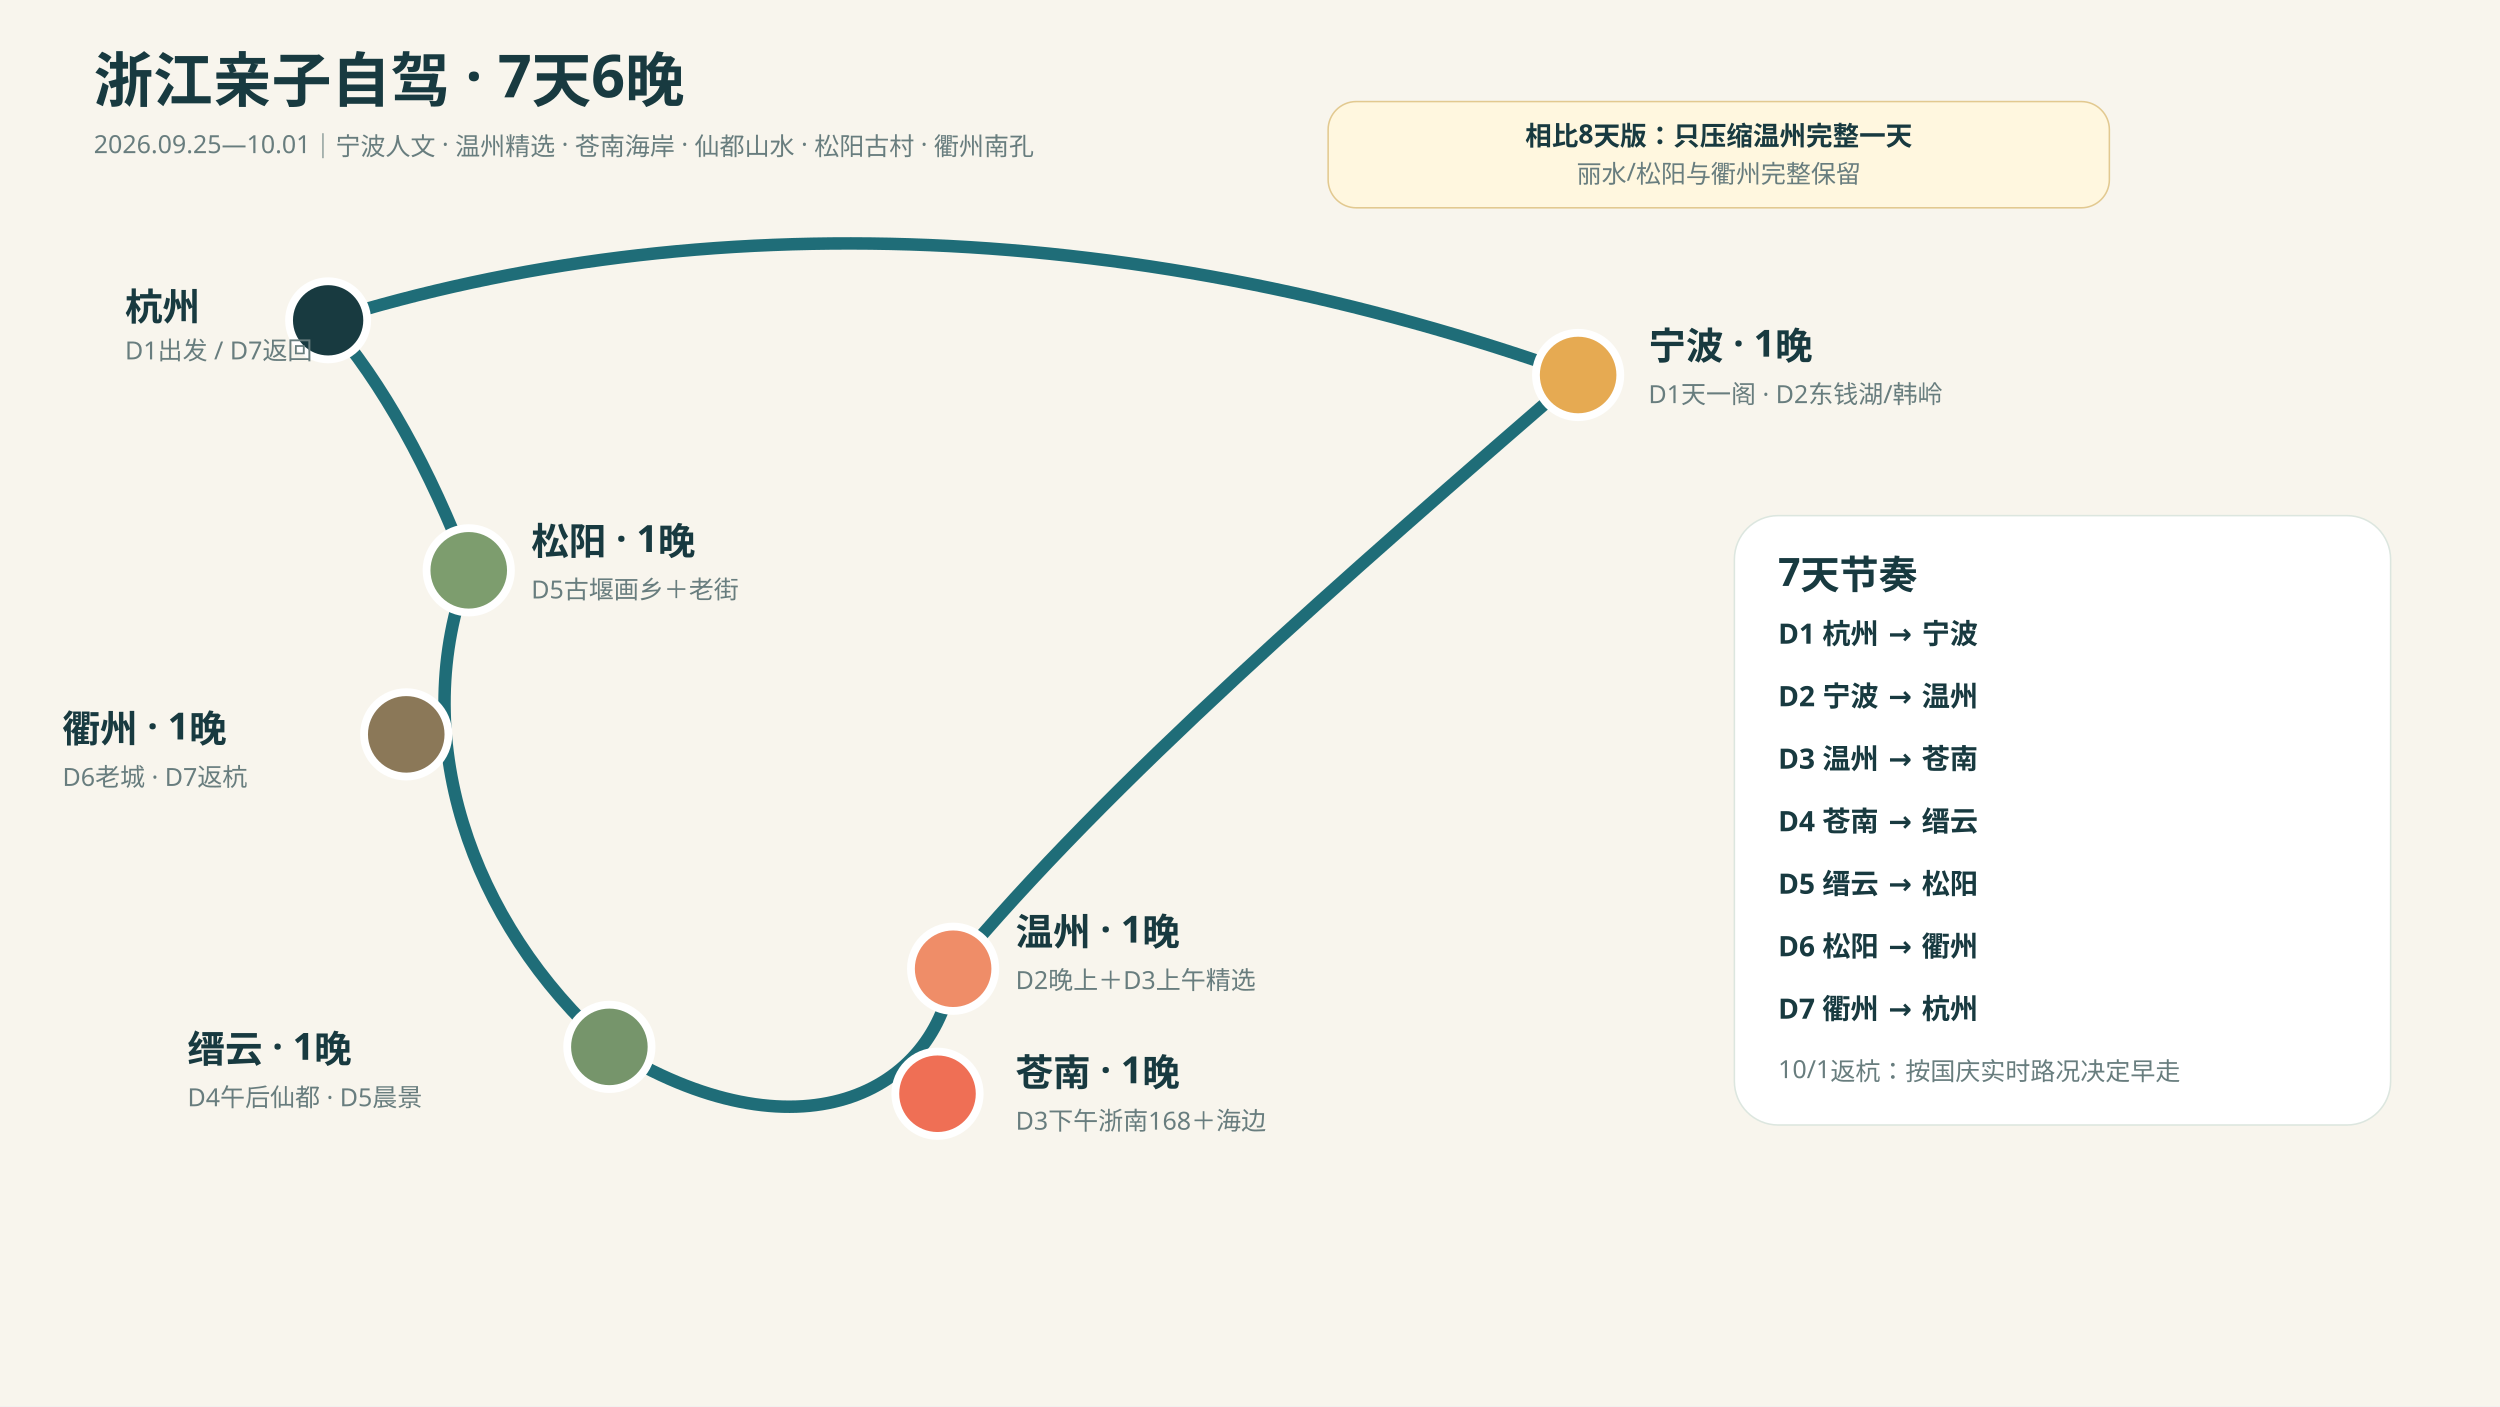
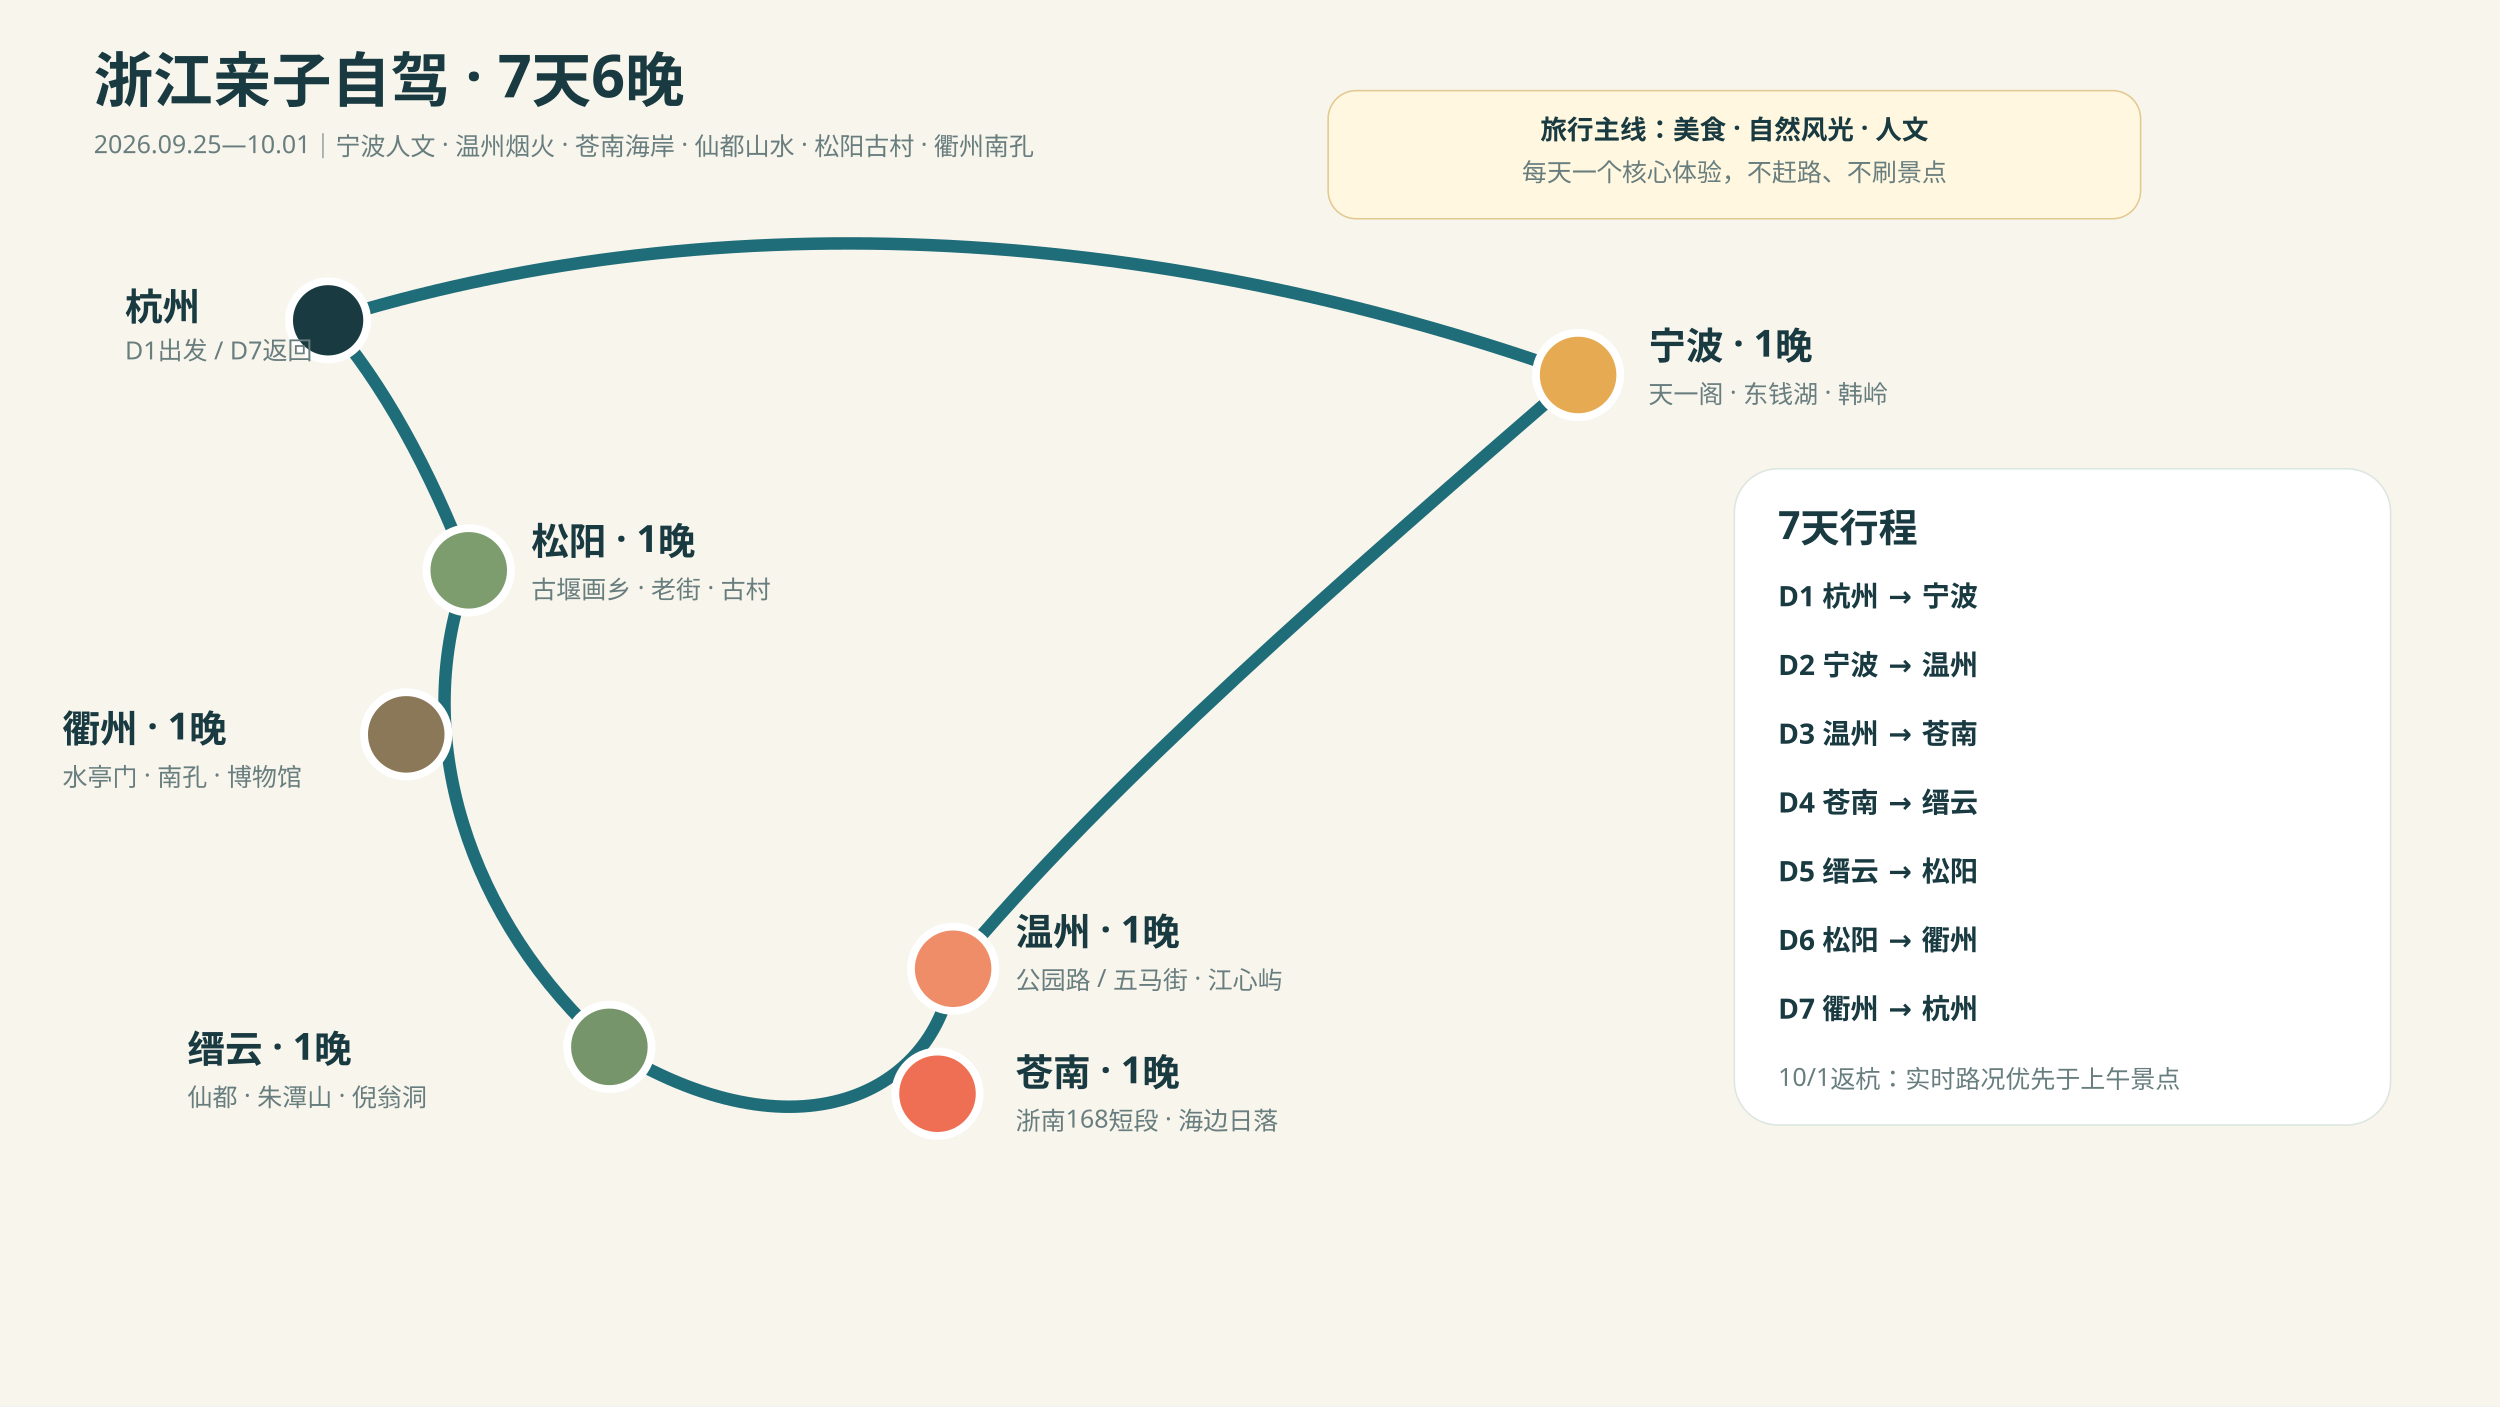
- <svg xmlns="http://www.w3.org/2000/svg" width="1600" height="900" viewBox="0 0 1600 900">
+ <svg xmlns="http://www.w3.org/2000/svg" width="1600" height="900" viewBox="0 0 1600 900" role="img" aria-labelledby="title desc">
  <rect width="1600" height="900" fill="#f8f5ed" />
-   <style>text{font-family:"PingFang SC","Microsoft YaHei",sans-serif;fill:#183a40}.city{font-size:24px;font-weight:700}.sub{font-size:16px;fill:#687d7e}.day{font-size:18px;font-weight:700}.route{fill:none;stroke:#1f6d78;stroke-width:8;stroke-linecap:round;stroke-linejoin:round}.dot{stroke:#fff;stroke-width:5}</style>
+   <style>
+     text{font-family:"PingFang SC","Microsoft YaHei",sans-serif;fill:#183a40}
+     .city{font-size:24px;font-weight:700}.sub{font-size:16px;fill:#687d7e}.day{font-size:18px;font-weight:700}
+     .route{fill:none;stroke:#1f6d78;stroke-width:8;stroke-linecap:round;stroke-linejoin:round}.dot{stroke:#fff;stroke-width:5}
+   </style>
  <text x="60" y="65" font-size="38" font-weight="800">浙江亲子自驾 · 7天6晚</text>
-   <text x="60" y="98" class="sub">2026.09.25—10.01｜宁波人文 · 温州精选 · 苍南海岸 · 仙都山水 · 松阳古村 · 衢州南孔</text>
+   <text x="60" y="98" class="sub">2026.09.25—10.01｜宁波人文 · 温州烟火 · 苍南海岸 · 仙都山水 · 松阳古村 · 衢州南孔</text>
  <path class="route" d="M210 205 C450 130 730 140 1010 240 C860 370 710 500 610 620 C600 700 510 745 390 670 C300 590 260 470 300 365 C275 300 245 245 210 205" />
  <g>
    <circle class="dot" cx="210" cy="205" r="25" fill="#183a40" />
    <text x="80" y="205" class="city">杭州</text>
    <text x="80" y="230" class="sub">D1出发 / D7返回</text>
  </g>
  <g>
    <circle class="dot" cx="1010" cy="240" r="27" fill="#e6aa52" />
    <text x="1055" y="230" class="city">宁波 · 1晚</text>
-     <text x="1055" y="258" class="sub">D1天一阁 · D2东钱湖/韩岭</text>
+     <text x="1055" y="258" class="sub">天一阁 · 东钱湖 · 韩岭</text>
  </g>
  <g>
    <circle class="dot" cx="610" cy="620" r="27" fill="#ef8d68" />
    <text x="650" y="605" class="city">温州 · 1晚</text>
-     <text x="650" y="633" class="sub">D2晚上＋D3上午精选</text>
+     <text x="650" y="633" class="sub">公园路 / 五马街 · 江心屿</text>
  </g>
  <g>
    <circle class="dot" cx="600" cy="700" r="27" fill="#ef6f55" />
    <text x="650" y="695" class="city">苍南 · 1晚</text>
-     <text x="650" y="723" class="sub">D3下午浙南168＋海边</text>
+     <text x="650" y="723" class="sub">浙南168短段 · 海边日落</text>
  </g>
  <g>
    <circle class="dot" cx="390" cy="670" r="27" fill="#76956b" />
    <text x="120" y="680" class="city">缙云 · 1晚</text>
-     <text x="120" y="708" class="sub">D4午后仙都 · D5晨景</text>
+     <text x="120" y="708" class="sub">仙都 · 朱潭山 · 倪翁洞</text>
  </g>
  <g>
    <circle class="dot" cx="300" cy="365" r="27" fill="#7d9d6e" />
    <text x="340" y="355" class="city">松阳 · 1晚</text>
-     <text x="340" y="383" class="sub">D5古堰画乡＋老街</text>
+     <text x="340" y="383" class="sub">古堰画乡 · 老街 · 古村</text>
  </g>
  <g>
    <circle class="dot" cx="260" cy="470" r="27" fill="#8b7858" />
    <text x="40" y="475" class="city">衢州 · 1晚</text>
-     <text x="40" y="503" class="sub">D6老城 · D7返杭</text>
+     <text x="40" y="503" class="sub">水亭门 · 南孔 · 博物馆</text>
  </g>
-   <g transform="translate(1110 330)">
-     <rect width="420" height="390" rx="28" fill="#fff" stroke="#dce6df" />
-     <text x="28" y="45" font-size="25" font-weight="800">7天节奏</text>
-     <text x="28" y="82" class="day">D1  杭州 → 宁波</text>
-     <text x="28" y="122" class="day">D2  宁波 → 温州</text>
-     <text x="28" y="162" class="day">D3  温州 → 苍南</text>
-     <text x="28" y="202" class="day">D4  苍南 → 缙云</text>
-     <text x="28" y="242" class="day">D5  缙云 → 松阳</text>
-     <text x="28" y="282" class="day">D6  松阳 → 衢州</text>
-     <text x="28" y="322" class="day">D7  衢州 → 杭州</text>
-     <text x="28" y="360" class="sub">10/1返杭：按国庆实时路况决定早走</text>
+   <g transform="translate(1110 300)">
+     <rect width="420" height="420" rx="28" fill="#fff" stroke="#dce6df" />
+     <text x="28" y="45" font-size="25" font-weight="800">7天行程</text>
+     <text x="28" y="88" class="day">D1  杭州 → 宁波</text>
+     <text x="28" y="132" class="day">D2  宁波 → 温州</text>
+     <text x="28" y="176" class="day">D3  温州 → 苍南</text>
+     <text x="28" y="220" class="day">D4  苍南 → 缙云</text>
+     <text x="28" y="264" class="day">D5  缙云 → 松阳</text>
+     <text x="28" y="308" class="day">D6  松阳 → 衢州</text>
+     <text x="28" y="352" class="day">D7  衢州 → 杭州</text>
+     <text x="28" y="395" class="sub">10/1返杭：实时路况优先于上午景点</text>
  </g>
-   <g transform="translate(850 65)">
-     <rect width="500" height="68" rx="18" fill="#fff7df" stroke="#e2c990" />
-     <text x="250" y="28" text-anchor="middle" font-size="17" font-weight="700">相比8天版：只压缩温州完整一天</text>
-     <text x="250" y="52" text-anchor="middle" class="sub">丽水/松阳与衢州完整保留</text>
+   <g transform="translate(850 58)">
+     <rect width="520" height="82" rx="18" fill="#fff7df" stroke="#e2c990" />
+     <text x="260" y="31" text-anchor="middle" font-size="17" font-weight="700">旅行主线：美食 · 自然风光 · 人文</text>
+     <text x="260" y="58" text-anchor="middle" class="sub">每天一个核心体验，不赶路、不刷景点</text>
  </g>
</svg>
